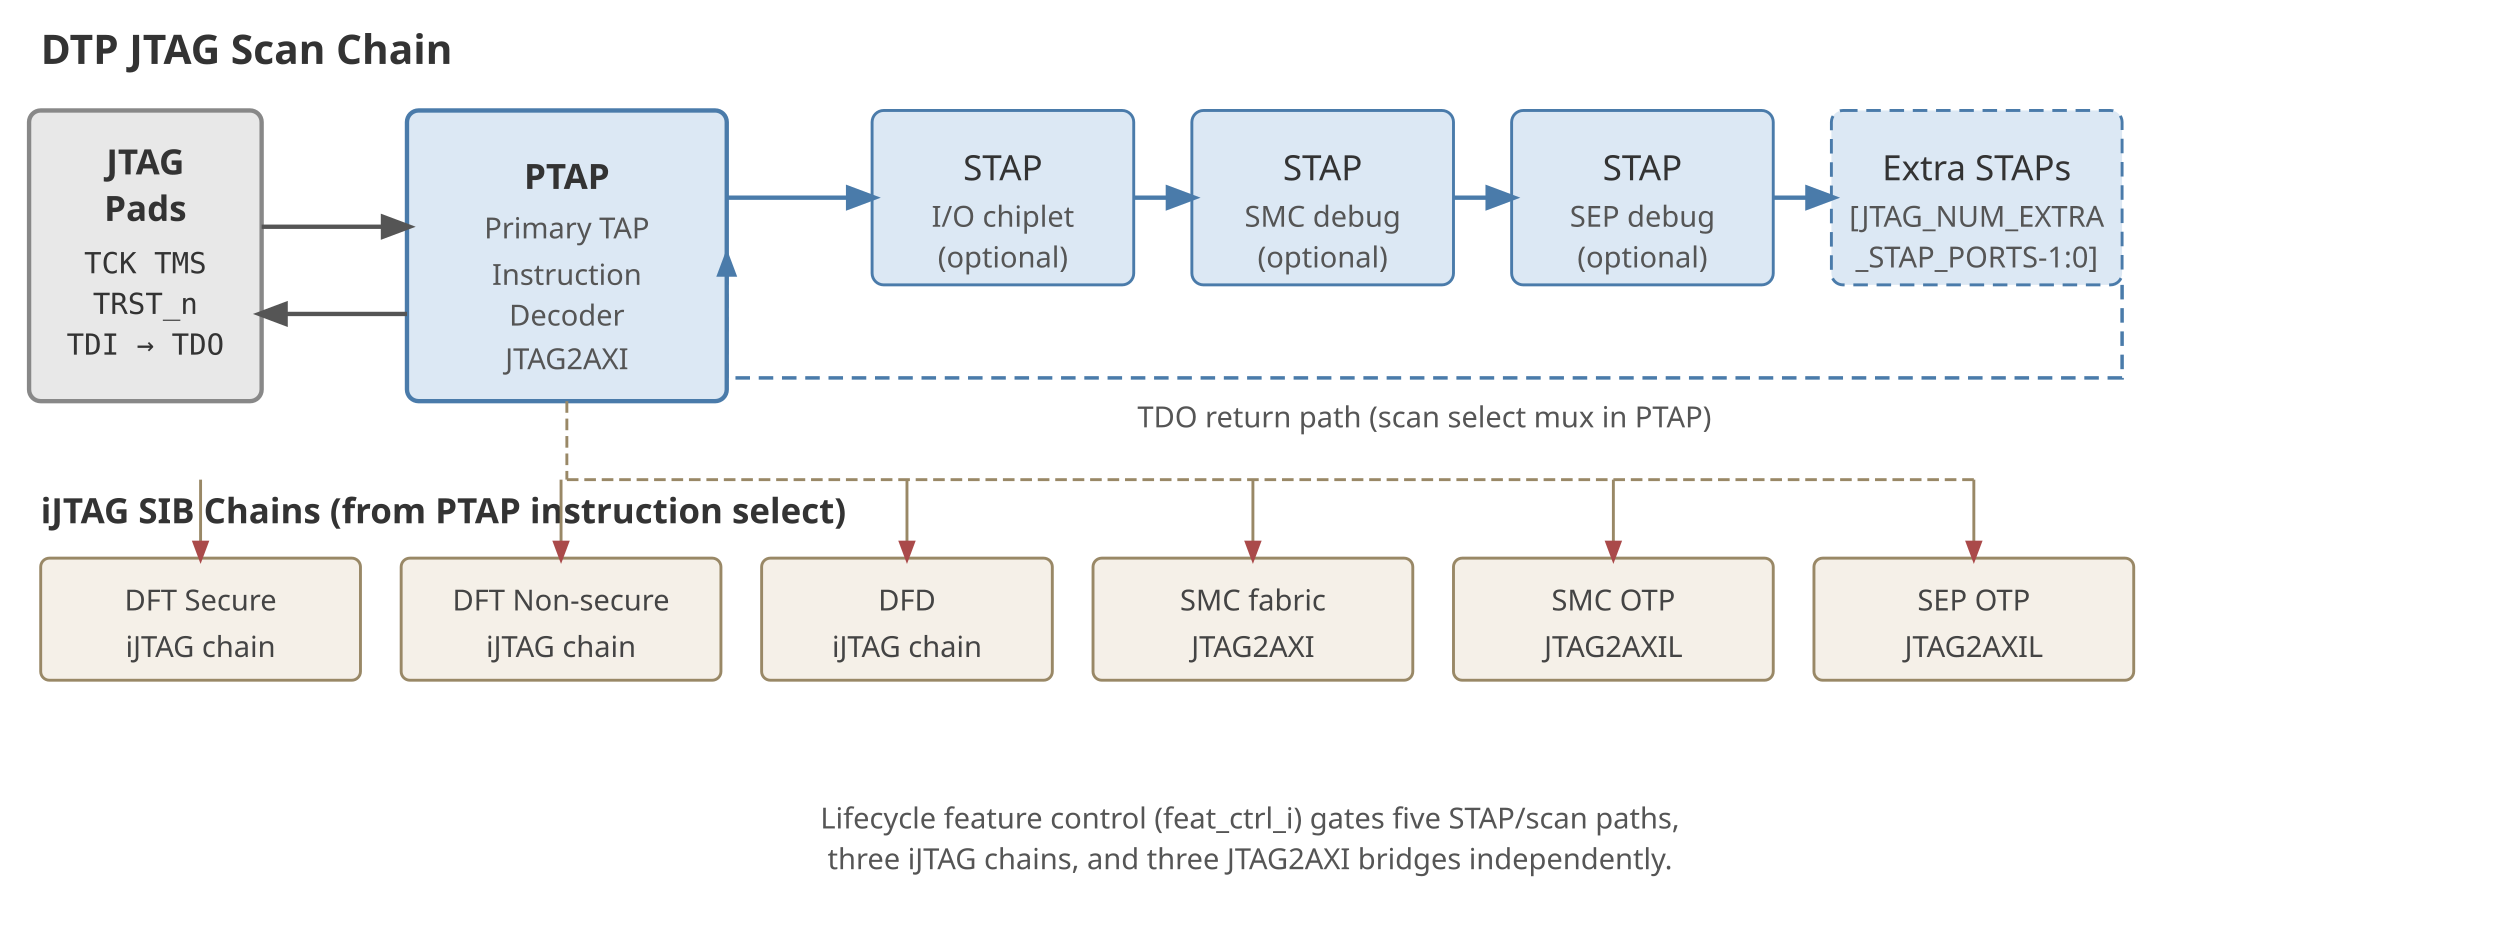
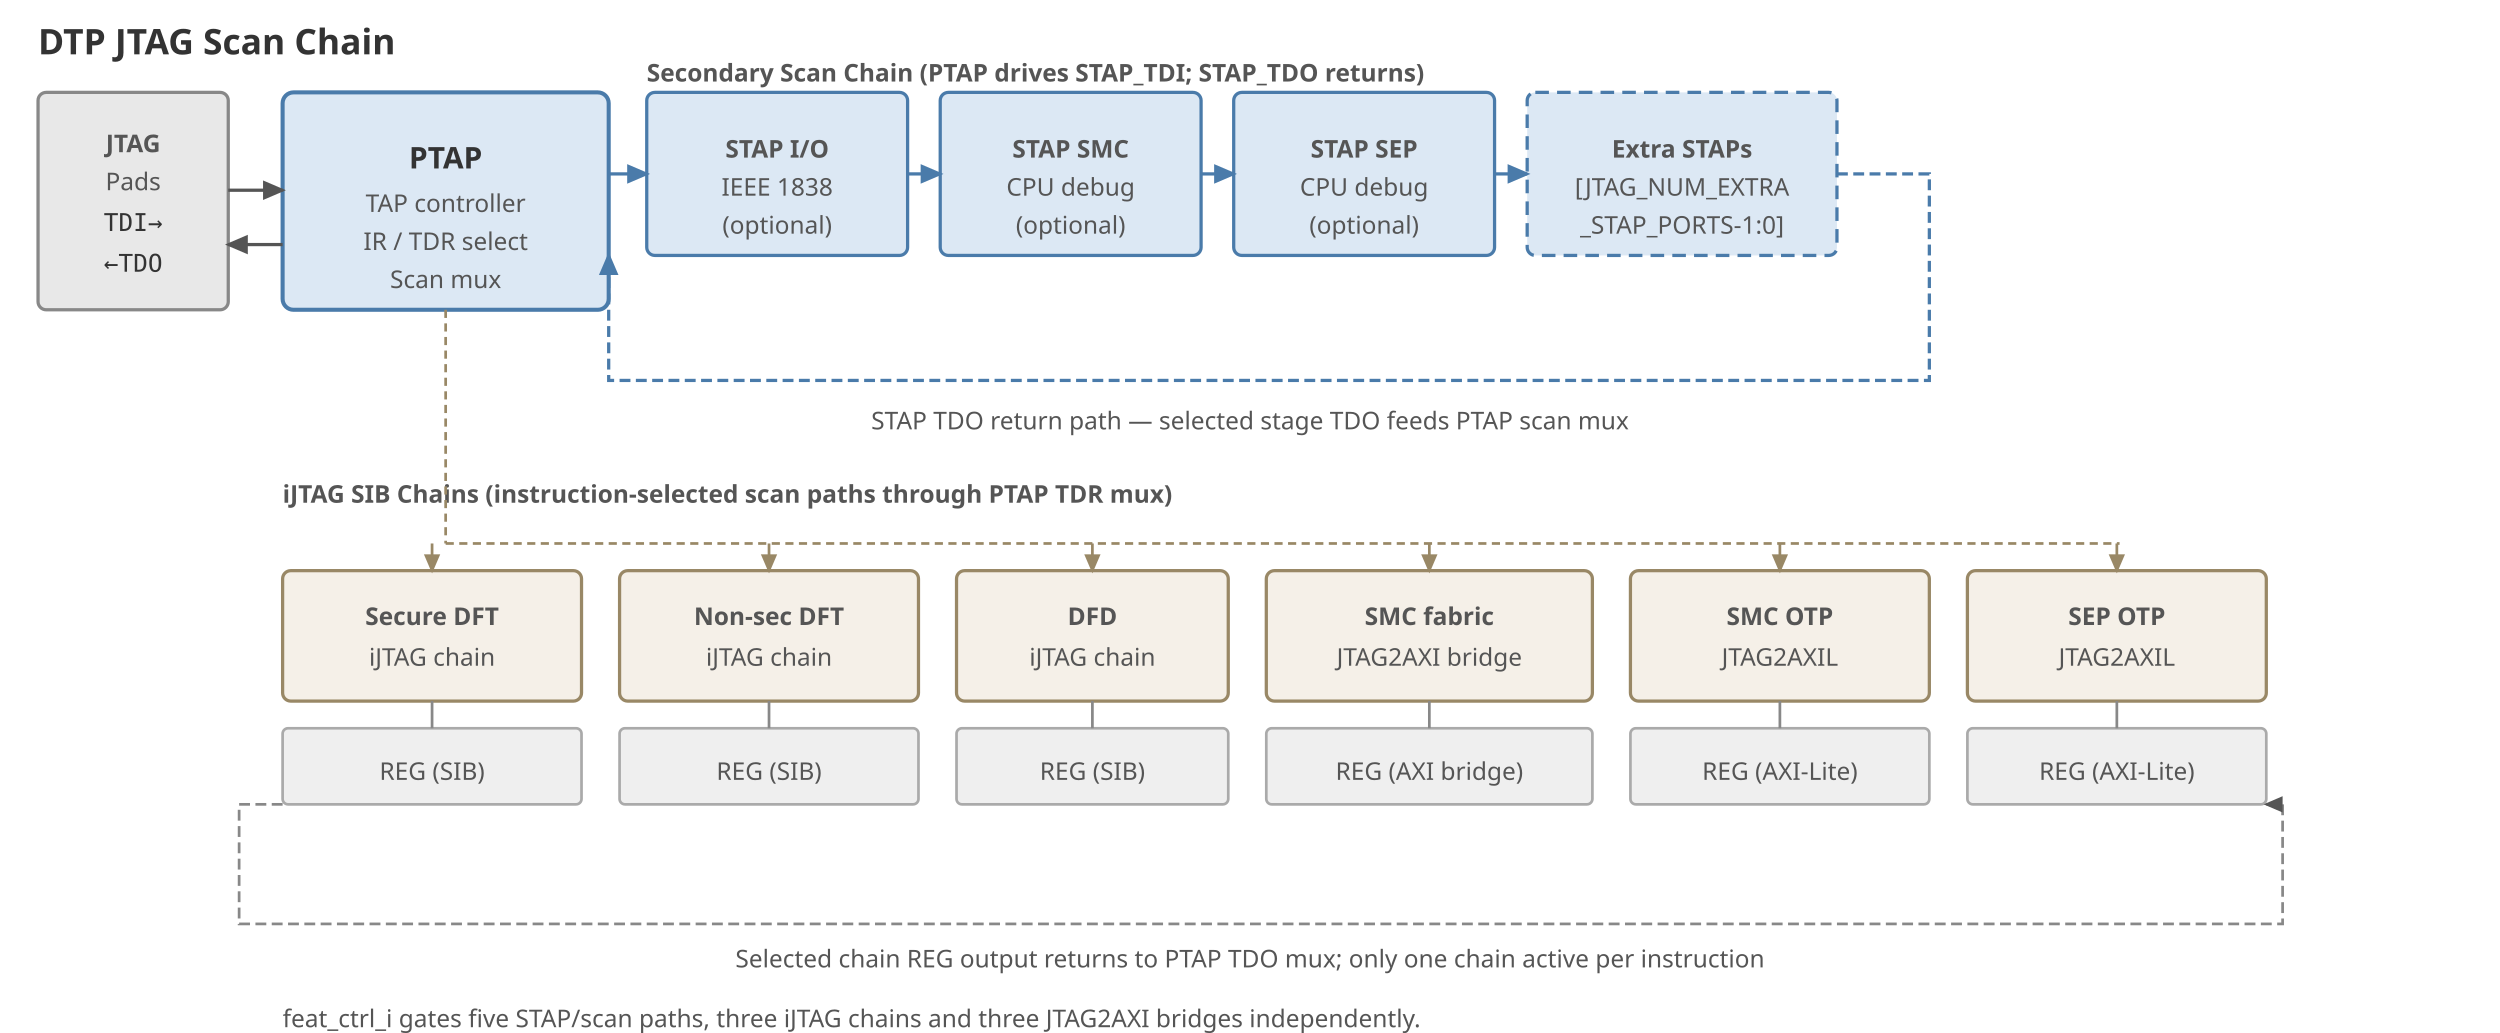
- <svg xmlns="http://www.w3.org/2000/svg" version="1.1" width="860" height="320" viewBox="0 0 860 320">
+ <svg xmlns="http://www.w3.org/2000/svg" version="1.1" width="920" height="380" viewBox="0 0 920 380">
  <defs>
    <style>
      text { font-family: sans-serif; fill: #333333; }
-       .title  { font-size: 14px; font-weight: bold; }
-       .label  { font-size: 12px; }
-       .small  { font-size: 10px; fill: #555555; }
-       .port   { font-size: 10px; font-family: monospace; fill: #333333; }
-       .chain  { font-size: 10px; fill: #444444; }
+       .title  { font-size: 13px; font-weight: bold; }
+       .blabel { font-size: 11px; font-weight: bold; }
+       .label  { font-size: 11px; }
+       .small  { font-size: 9px; fill: #555555; }
+       .port   { font-size: 9px; font-family: monospace; fill: #333333; }
    </style>
-     <marker id="arr" markerWidth="8" markerHeight="8" refX="6" refY="3" orient="auto">
-       <path d="M0,0 L0,6 L8,3 z" fill="#4a7baa" />
+     <marker id="arr" markerWidth="7" markerHeight="7" refX="6" refY="3" orient="auto">
+       <path d="M0,0 L0,6 L7,3 z" fill="#4a7baa" />
    </marker>
-     <marker id="arr-g" markerWidth="8" markerHeight="8" refX="6" refY="3" orient="auto">
-       <path d="M0,0 L0,6 L8,3 z" fill="#555555" />
+     <marker id="arr-g" markerWidth="7" markerHeight="7" refX="6" refY="3" orient="auto">
+       <path d="M0,0 L0,6 L7,3 z" fill="#555555" />
    </marker>
-     <marker id="arr-r" markerWidth="8" markerHeight="8" refX="6" refY="3" orient="auto">
-       <path d="M0,0 L0,6 L8,3 z" fill="#aa4a4a" />
+     <marker id="arr-k" markerWidth="7" markerHeight="7" refX="6" refY="3" orient="auto">
+       <path d="M0,0 L0,6 L7,3 z" fill="#998866" />
    </marker>
  </defs>
-   <text x="14" y="22" class="title">DTP JTAG Scan Chain</text>
-   <rect x="10" y="38" width="80" height="100" rx="4" fill="#e8e8e8" stroke="#888888" stroke-width="1.5" />
-   <text x="50" y="60" class="label" text-anchor="middle" font-weight="bold">JTAG</text>
-   <text x="50" y="76" class="label" text-anchor="middle" font-weight="bold">Pads</text>
-   <text x="50" y="94" class="port" text-anchor="middle">TCK TMS</text>
-   <text x="50" y="108" class="port" text-anchor="middle">TRST_n</text>
-   <text x="50" y="122" class="port" text-anchor="middle">TDI → TDO</text>
-   <rect x="140" y="38" width="110" height="100" rx="4" fill="#dce8f4" stroke="#4a7baa" stroke-width="1.5" />
-   <text x="195" y="65" class="label" text-anchor="middle" font-weight="bold">PTAP</text>
-   <text x="195" y="82" class="small" text-anchor="middle">Primary TAP</text>
-   <text x="195" y="98" class="small" text-anchor="middle">Instruction</text>
-   <text x="195" y="112" class="small" text-anchor="middle">Decoder</text>
-   <text x="195" y="127" class="small" text-anchor="middle">JTAG2AXI</text>
-   <line x1="90" y1="78" x2="140" y2="78" stroke="#555555" stroke-width="1.5" marker-end="url(#arr-g)" />
-   <line x1="140" y1="108" x2="90" y2="108" stroke="#555555" stroke-width="1.5" marker-end="url(#arr-g)" />
-   <rect x="300" y="38" width="90" height="60" rx="4" fill="#dce8f4" stroke="#4a7baa" stroke-width="1" />
-   <text x="345" y="62" class="label" text-anchor="middle">STAP</text>
-   <text x="345" y="78" class="small" text-anchor="middle">I/O chiplet</text>
-   <text x="345" y="92" class="small" text-anchor="middle">(optional)</text>
-   <rect x="410" y="38" width="90" height="60" rx="4" fill="#dce8f4" stroke="#4a7baa" stroke-width="1" />
-   <text x="455" y="62" class="label" text-anchor="middle">STAP</text>
-   <text x="455" y="78" class="small" text-anchor="middle">SMC debug</text>
-   <text x="455" y="92" class="small" text-anchor="middle">(optional)</text>
-   <rect x="520" y="38" width="90" height="60" rx="4" fill="#dce8f4" stroke="#4a7baa" stroke-width="1" />
-   <text x="565" y="62" class="label" text-anchor="middle">STAP</text>
-   <text x="565" y="78" class="small" text-anchor="middle">SEP debug</text>
-   <text x="565" y="92" class="small" text-anchor="middle">(optional)</text>
-   <rect x="630" y="38" width="100" height="60" rx="4" fill="#dce8f4" stroke="#4a7baa" stroke-width="1" stroke-dasharray="5 3" />
-   <text x="680" y="62" class="label" text-anchor="middle">Extra STAPs</text>
-   <text x="680" y="78" class="small" text-anchor="middle">[JTAG_NUM_EXTRA</text>
-   <text x="680" y="92" class="small" text-anchor="middle">_STAP_PORTS-1:0]</text>
-   <line x1="250" y1="68" x2="300" y2="68" stroke="#4a7baa" stroke-width="1.5" marker-end="url(#arr)" />
-   <line x1="390" y1="68" x2="410" y2="68" stroke="#4a7baa" stroke-width="1.5" marker-end="url(#arr)" />
-   <line x1="500" y1="68" x2="520" y2="68" stroke="#4a7baa" stroke-width="1.5" marker-end="url(#arr)" />
-   <line x1="610" y1="68" x2="630" y2="68" stroke="#4a7baa" stroke-width="1.5" marker-end="url(#arr)" />
-   <polyline points="730,98 730,130 250,130 250,88" fill="none" stroke="#4a7baa" stroke-width="1.2" stroke-dasharray="5 3" marker-end="url(#arr)" />
-   <text x="490" y="147" class="small" text-anchor="middle">TDO return path (scan select mux in PTAP)</text>
-   <text x="14" y="180" class="label" font-weight="bold">iJTAG SIB Chains (from PTAP instruction select)</text>
-   <rect x="14" y="192" width="110" height="42" rx="3" fill="#f5f0e8" stroke="#998866" stroke-width="1" />
-   <text x="69" y="210" class="chain" text-anchor="middle">DFT Secure</text>
-   <text x="69" y="226" class="chain" text-anchor="middle">iJTAG chain</text>
-   <rect x="138" y="192" width="110" height="42" rx="3" fill="#f5f0e8" stroke="#998866" stroke-width="1" />
-   <text x="193" y="210" class="chain" text-anchor="middle">DFT Non-secure</text>
-   <text x="193" y="226" class="chain" text-anchor="middle">iJTAG chain</text>
-   <rect x="262" y="192" width="100" height="42" rx="3" fill="#f5f0e8" stroke="#998866" stroke-width="1" />
-   <text x="312" y="210" class="chain" text-anchor="middle">DFD</text>
-   <text x="312" y="226" class="chain" text-anchor="middle">iJTAG chain</text>
-   <rect x="376" y="192" width="110" height="42" rx="3" fill="#f5f0e8" stroke="#998866" stroke-width="1" />
-   <text x="431" y="210" class="chain" text-anchor="middle">SMC fabric</text>
-   <text x="431" y="226" class="chain" text-anchor="middle">JTAG2AXI</text>
-   <rect x="500" y="192" width="110" height="42" rx="3" fill="#f5f0e8" stroke="#998866" stroke-width="1" />
-   <text x="555" y="210" class="chain" text-anchor="middle">SMC OTP</text>
-   <text x="555" y="226" class="chain" text-anchor="middle">JTAG2AXIL</text>
-   <rect x="624" y="192" width="110" height="42" rx="3" fill="#f5f0e8" stroke="#998866" stroke-width="1" />
-   <text x="679" y="210" class="chain" text-anchor="middle">SEP OTP</text>
-   <text x="679" y="226" class="chain" text-anchor="middle">JTAG2AXIL</text>
-   <line x1="195" y1="138" x2="195" y2="165" stroke="#998866" stroke-width="1" stroke-dasharray="4 2" />
-   <line x1="195" y1="165" x2="679" y2="165" stroke="#998866" stroke-width="1" stroke-dasharray="4 2" />
-   <line x1="69" y1="165" x2="69" y2="192" stroke="#998866" stroke-width="1" marker-end="url(#arr-r)" />
-   <line x1="193" y1="165" x2="193" y2="192" stroke="#998866" stroke-width="1" marker-end="url(#arr-r)" />
-   <line x1="312" y1="165" x2="312" y2="192" stroke="#998866" stroke-width="1" marker-end="url(#arr-r)" />
-   <line x1="431" y1="165" x2="431" y2="192" stroke="#998866" stroke-width="1" marker-end="url(#arr-r)" />
-   <line x1="555" y1="165" x2="555" y2="192" stroke="#998866" stroke-width="1" marker-end="url(#arr-r)" />
-   <line x1="679" y1="165" x2="679" y2="192" stroke="#998866" stroke-width="1" marker-end="url(#arr-r)" />
-   <text x="430" y="285" class="small" text-anchor="middle">
-     Lifecycle feature control (feat_ctrl_i) gates five STAP/scan paths,
+   <text x="14" y="20" class="title">DTP JTAG Scan Chain</text>
+   <rect x="14" y="34" width="70" height="80" rx="3" fill="#e8e8e8" stroke="#888888" stroke-width="1.2" />
+   <text x="49" y="56" class="small" text-anchor="middle" font-weight="bold">JTAG</text>
+   <text x="49" y="70" class="small" text-anchor="middle">Pads</text>
+   <text x="49" y="85" class="port" text-anchor="middle">TDI→</text>
+   <text x="49" y="100" class="port" text-anchor="middle">←TDO</text>
+   <rect x="104" y="34" width="120" height="80" rx="4" fill="#dce8f4" stroke="#4a7baa" stroke-width="1.5" />
+   <text x="164" y="62" class="blabel" text-anchor="middle">PTAP</text>
+   <text x="164" y="78" class="small" text-anchor="middle">TAP controller</text>
+   <text x="164" y="92" class="small" text-anchor="middle">IR / TDR select</text>
+   <text x="164" y="106" class="small" text-anchor="middle">Scan mux</text>
+   <line x1="84" y1="70" x2="104" y2="70" stroke="#555555" stroke-width="1.2" marker-end="url(#arr-g)" />
+   <line x1="104" y1="90" x2="84" y2="90" stroke="#555555" stroke-width="1.2" marker-end="url(#arr-g)" />
+   <text x="238" y="30" class="small" font-weight="bold">Secondary Scan Chain (PTAP drives STAP_TDI; STAP_TDO returns)</text>
+   <rect x="238" y="34" width="96" height="60" rx="3" fill="#dce8f4" stroke="#4a7baa" stroke-width="1.2" />
+   <text x="286" y="58" class="small" text-anchor="middle" font-weight="bold">STAP I/O</text>
+   <text x="286" y="72" class="small" text-anchor="middle">IEEE 1838</text>
+   <text x="286" y="86" class="small" text-anchor="middle">(optional)</text>
+   <rect x="346" y="34" width="96" height="60" rx="3" fill="#dce8f4" stroke="#4a7baa" stroke-width="1.2" />
+   <text x="394" y="58" class="small" text-anchor="middle" font-weight="bold">STAP SMC</text>
+   <text x="394" y="72" class="small" text-anchor="middle">CPU debug</text>
+   <text x="394" y="86" class="small" text-anchor="middle">(optional)</text>
+   <rect x="454" y="34" width="96" height="60" rx="3" fill="#dce8f4" stroke="#4a7baa" stroke-width="1.2" />
+   <text x="502" y="58" class="small" text-anchor="middle" font-weight="bold">STAP SEP</text>
+   <text x="502" y="72" class="small" text-anchor="middle">CPU debug</text>
+   <text x="502" y="86" class="small" text-anchor="middle">(optional)</text>
+   <rect x="562" y="34" width="114" height="60" rx="3" fill="#dce8f4" stroke="#4a7baa" stroke-width="1.2" stroke-dasharray="5 3" />
+   <text x="619" y="58" class="small" text-anchor="middle" font-weight="bold">Extra STAPs</text>
+   <text x="619" y="72" class="small" text-anchor="middle">[JTAG_NUM_EXTRA</text>
+   <text x="619" y="86" class="small" text-anchor="middle">_STAP_PORTS-1:0]</text>
+   <line x1="224" y1="64" x2="238" y2="64" stroke="#4a7baa" stroke-width="1.2" marker-end="url(#arr)" />
+   <line x1="334" y1="64" x2="346" y2="64" stroke="#4a7baa" stroke-width="1.2" marker-end="url(#arr)" />
+   <line x1="442" y1="64" x2="454" y2="64" stroke="#4a7baa" stroke-width="1.2" marker-end="url(#arr)" />
+   <line x1="550" y1="64" x2="562" y2="64" stroke="#4a7baa" stroke-width="1.2" marker-end="url(#arr)" />
+   <polyline points="676,64 710,64 710,140 224,140 224,94" fill="none" stroke="#4a7baa" stroke-width="1.2" stroke-dasharray="4 2" marker-end="url(#arr)" />
+   <text x="460" y="158" class="small" text-anchor="middle">STAP TDO return path — selected stage TDO feeds PTAP scan mux</text>
+   <text x="104" y="185" class="small" font-weight="bold">iJTAG SIB Chains (instruction-selected scan paths through PTAP TDR mux)</text>
+   <line x1="164" y1="114" x2="164" y2="200" stroke="#998866" stroke-width="1" stroke-dasharray="3 2" />
+   <line x1="164" y1="200" x2="780" y2="200" stroke="#998866" stroke-width="1" stroke-dasharray="3 2" />
+   <rect x="104" y="210" width="110" height="48" rx="3" fill="#f5f0e8" stroke="#998866" stroke-width="1.2" />
+   <text x="159" y="230" class="small" text-anchor="middle" font-weight="bold">Secure DFT</text>
+   <text x="159" y="245" class="small" text-anchor="middle">iJTAG chain</text>
+   <line x1="159" y1="200" x2="159" y2="210" stroke="#998866" stroke-width="1" marker-end="url(#arr-k)" />
+   <rect x="228" y="210" width="110" height="48" rx="3" fill="#f5f0e8" stroke="#998866" stroke-width="1.2" />
+   <text x="283" y="230" class="small" text-anchor="middle" font-weight="bold">Non-sec DFT</text>
+   <text x="283" y="245" class="small" text-anchor="middle">iJTAG chain</text>
+   <line x1="283" y1="200" x2="283" y2="210" stroke="#998866" stroke-width="1" marker-end="url(#arr-k)" />
+   <rect x="352" y="210" width="100" height="48" rx="3" fill="#f5f0e8" stroke="#998866" stroke-width="1.2" />
+   <text x="402" y="230" class="small" text-anchor="middle" font-weight="bold">DFD</text>
+   <text x="402" y="245" class="small" text-anchor="middle">iJTAG chain</text>
+   <line x1="402" y1="200" x2="402" y2="210" stroke="#998866" stroke-width="1" marker-end="url(#arr-k)" />
+   <rect x="466" y="210" width="120" height="48" rx="3" fill="#f5f0e8" stroke="#998866" stroke-width="1.2" />
+   <text x="526" y="230" class="small" text-anchor="middle" font-weight="bold">SMC fabric</text>
+   <text x="526" y="245" class="small" text-anchor="middle">JTAG2AXI bridge</text>
+   <line x1="526" y1="200" x2="526" y2="210" stroke="#998866" stroke-width="1" marker-end="url(#arr-k)" />
+   <rect x="600" y="210" width="110" height="48" rx="3" fill="#f5f0e8" stroke="#998866" stroke-width="1.2" />
+   <text x="655" y="230" class="small" text-anchor="middle" font-weight="bold">SMC OTP</text>
+   <text x="655" y="245" class="small" text-anchor="middle">JTAG2AXIL</text>
+   <line x1="655" y1="200" x2="655" y2="210" stroke="#998866" stroke-width="1" marker-end="url(#arr-k)" />
+   <rect x="724" y="210" width="110" height="48" rx="3" fill="#f5f0e8" stroke="#998866" stroke-width="1.2" />
+   <text x="779" y="230" class="small" text-anchor="middle" font-weight="bold">SEP OTP</text>
+   <text x="779" y="245" class="small" text-anchor="middle">JTAG2AXIL</text>
+   <line x1="779" y1="200" x2="779" y2="210" stroke="#998866" stroke-width="1" marker-end="url(#arr-k)" />
+   <rect x="104" y="268" width="110" height="28" rx="2" fill="#efefef" stroke="#aaaaaa" />
+   <text x="159" y="287" class="small" text-anchor="middle">REG (SIB)</text>
+   <rect x="228" y="268" width="110" height="28" rx="2" fill="#efefef" stroke="#aaaaaa" />
+   <text x="283" y="287" class="small" text-anchor="middle">REG (SIB)</text>
+   <rect x="352" y="268" width="100" height="28" rx="2" fill="#efefef" stroke="#aaaaaa" />
+   <text x="402" y="287" class="small" text-anchor="middle">REG (SIB)</text>
+   <rect x="466" y="268" width="120" height="28" rx="2" fill="#efefef" stroke="#aaaaaa" />
+   <text x="526" y="287" class="small" text-anchor="middle">REG (AXI bridge)</text>
+   <rect x="600" y="268" width="110" height="28" rx="2" fill="#efefef" stroke="#aaaaaa" />
+   <text x="655" y="287" class="small" text-anchor="middle">REG (AXI-Lite)</text>
+   <rect x="724" y="268" width="110" height="28" rx="2" fill="#efefef" stroke="#aaaaaa" />
+   <text x="779" y="287" class="small" text-anchor="middle">REG (AXI-Lite)</text>
+   <line x1="159" y1="258" x2="159" y2="268" stroke="#888888" stroke-width="1" />
+   <line x1="283" y1="258" x2="283" y2="268" stroke="#888888" stroke-width="1" />
+   <line x1="402" y1="258" x2="402" y2="268" stroke="#888888" stroke-width="1" />
+   <line x1="526" y1="258" x2="526" y2="268" stroke="#888888" stroke-width="1" />
+   <line x1="655" y1="258" x2="655" y2="268" stroke="#888888" stroke-width="1" />
+   <line x1="779" y1="258" x2="779" y2="268" stroke="#888888" stroke-width="1" />
+   <polyline points="104,296 88,296 88,340 840,340 840,296 834,296" fill="none" stroke="#888888" stroke-width="1" stroke-dasharray="4 2" marker-end="url(#arr-g)" />
+   <text x="460" y="356" class="small" text-anchor="middle">
+     Selected chain REG output returns to PTAP TDO mux; only one chain active per instruction
  </text>
-   <text x="430" y="299" class="small" text-anchor="middle">
-     three iJTAG chains, and three JTAG2AXI bridges independently.
+   <text x="104" y="378" class="small">
+     feat_ctrl_i gates five STAP/scan paths, three iJTAG chains and three JTAG2AXI bridges independently.
  </text>
</svg>
